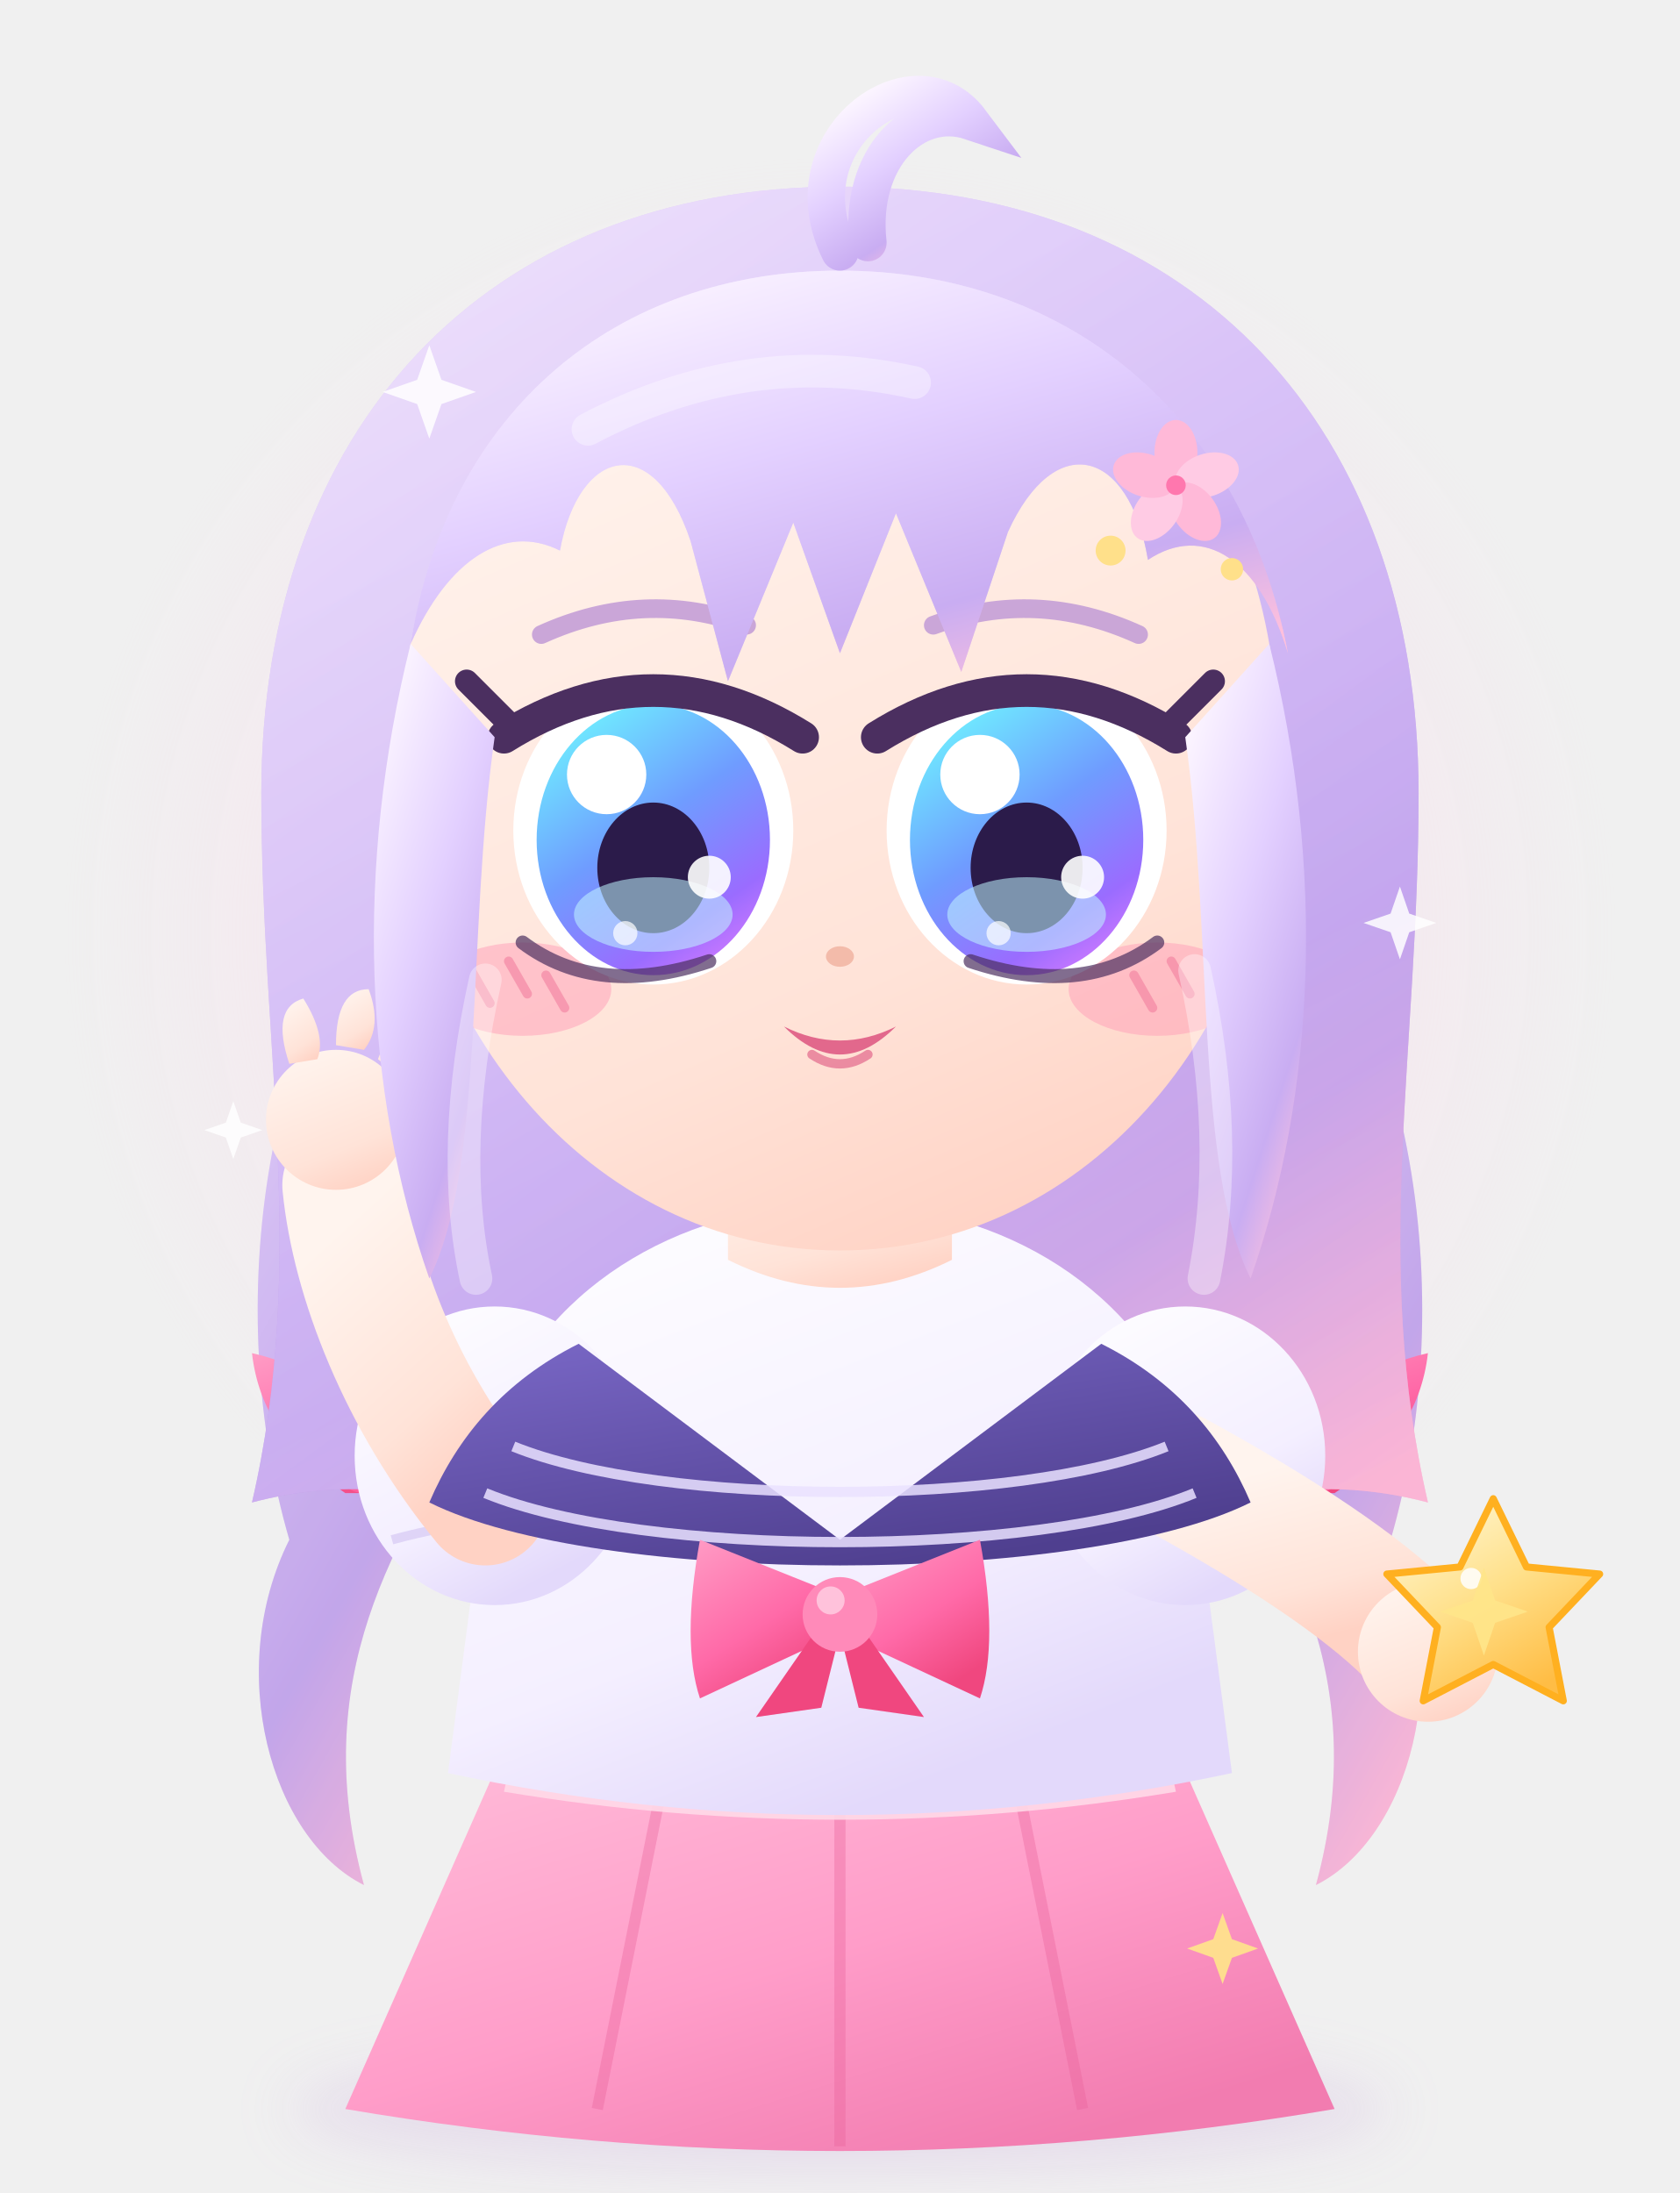
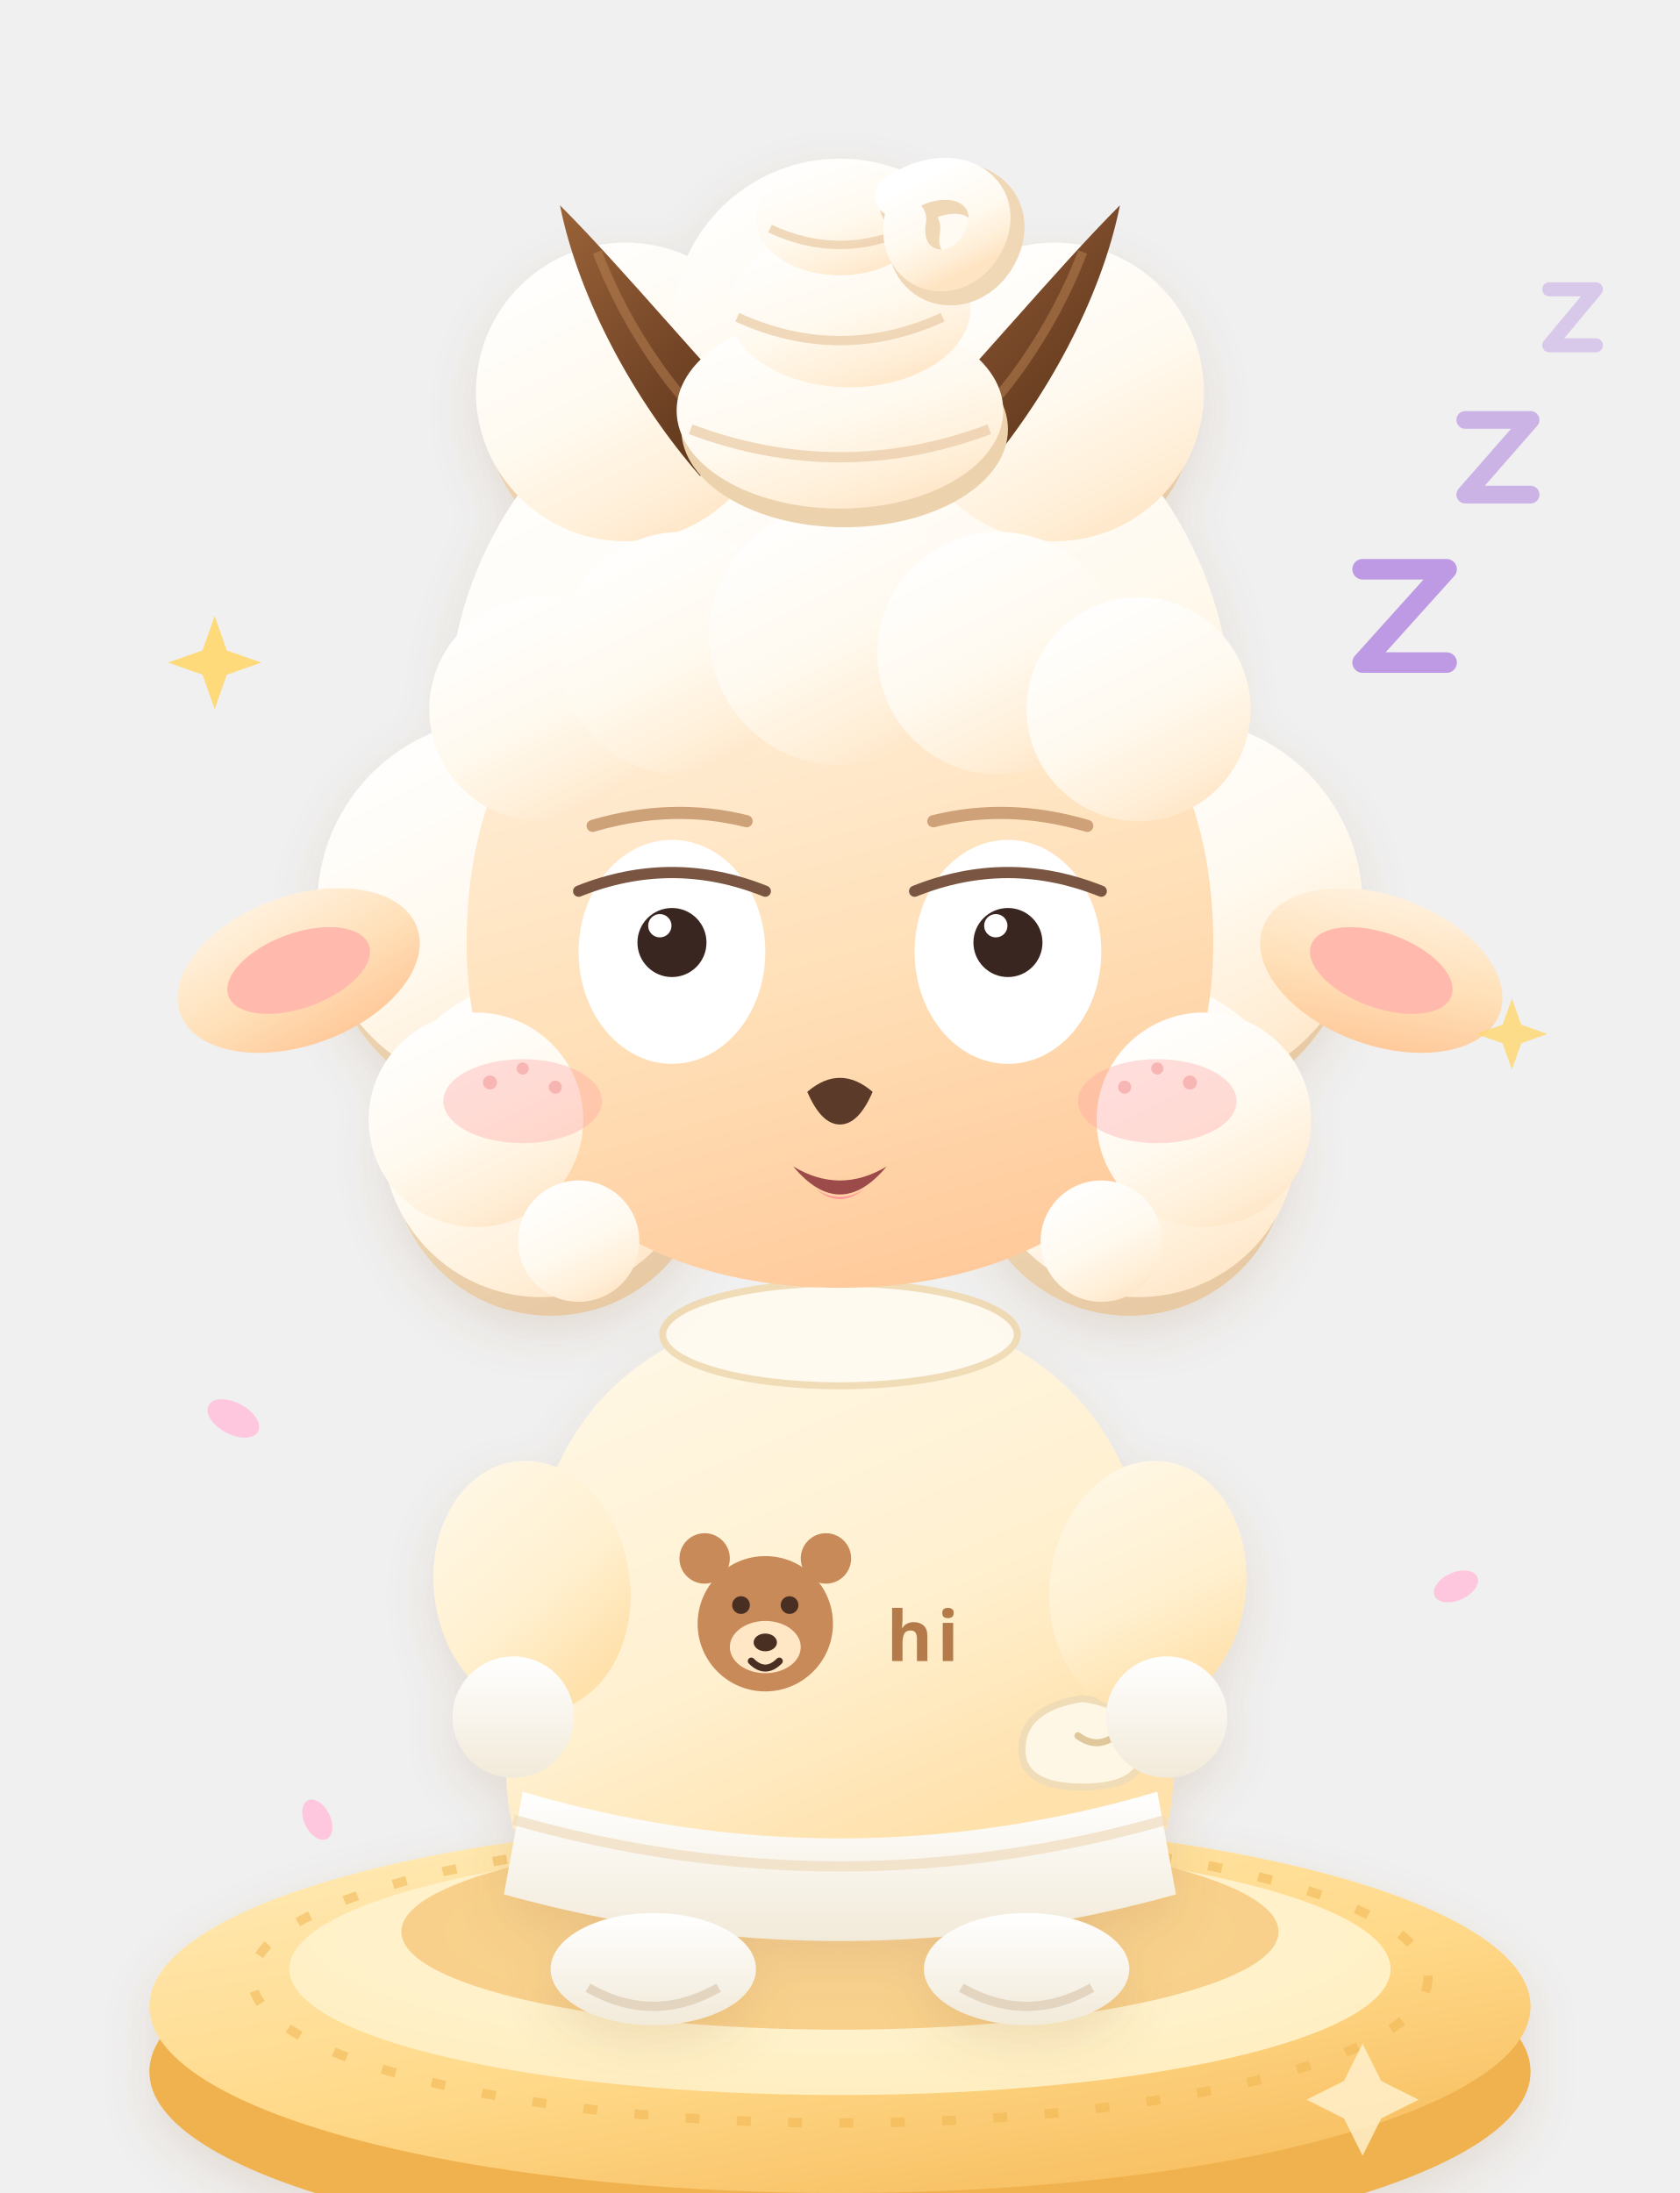
<svg xmlns="http://www.w3.org/2000/svg" viewBox="0 0 360 470" width="360" height="470">
  <defs>
-     <linearGradient id="mHair" x1=".2" y1="0" x2=".8" y2="1">
-       <stop offset="0" stop-color="#fdf7ff" />
-       <stop offset=".42" stop-color="#e3d0ff" />
-       <stop offset=".78" stop-color="#c9adf2" />
-       <stop offset="1" stop-color="#ffc0dc" />
+     <linearGradient id="wWool" x1=".25" y1="0" x2=".75" y2="1">
+       <stop offset="0" stop-color="#ffffff" />
+       <stop offset=".5" stop-color="#fffaf0" />
+       <stop offset=".82" stop-color="#ffefd8" />
+       <stop offset="1" stop-color="#ffe4c4" />
    </linearGradient>
-     <linearGradient id="mHairBack" x1=".3" y1="0" x2=".7" y2="1">
-       <stop offset="0" stop-color="#d8c2f7" />
-       <stop offset=".65" stop-color="#b795e6" />
-       <stop offset="1" stop-color="#f7a8cd" />
+     <linearGradient id="wWoolShade" x1=".3" y1="0" x2=".7" y2="1">
+       <stop offset="0" stop-color="#f4dfc0" />
+       <stop offset="1" stop-color="#e7c9a3" />
    </linearGradient>
-     <linearGradient id="mSkin" x1=".3" y1="0" x2=".7" y2="1">
-       <stop offset="0" stop-color="#fff4ee" />
-       <stop offset=".7" stop-color="#ffe3d8" />
-       <stop offset="1" stop-color="#ffd2c4" />
+     <linearGradient id="wFace" x1=".35" y1="0" x2=".65" y2="1">
+       <stop offset="0" stop-color="#fff1de" />
+       <stop offset=".55" stop-color="#ffe0b8" />
+       <stop offset="1" stop-color="#ffc99a" />
    </linearGradient>
-     <linearGradient id="mIris" x1=".2" y1="0" x2=".8" y2="1">
-       <stop offset="0" stop-color="#6ff2ff" />
-       <stop offset=".45" stop-color="#6f9cff" />
-       <stop offset=".8" stop-color="#9a6cff" />
-       <stop offset="1" stop-color="#d47bff" />
+     <linearGradient id="wHorn" x1="0" y1="0" x2=".8" y2="1">
+       <stop offset="0" stop-color="#9a6338" />
+       <stop offset=".5" stop-color="#7a4a2a" />
+       <stop offset="1" stop-color="#5a3418" />
    </linearGradient>
-     <linearGradient id="mCloth" x1="0" y1="0" x2=".5" y2="1">
+     <linearGradient id="wSweater" x1="0" y1="0" x2=".5" y2="1">
+       <stop offset="0" stop-color="#fff9ea" />
+       <stop offset=".65" stop-color="#fff0cf" />
+       <stop offset="1" stop-color="#ffe1ac" />
+     </linearGradient>
+     <linearGradient id="wPants" x1="0" y1="0" x2="0" y2="1">
      <stop offset="0" stop-color="#ffffff" />
-       <stop offset=".7" stop-color="#f4efff" />
-       <stop offset="1" stop-color="#e3d9fb" />
+       <stop offset="1" stop-color="#f2ead9" />
    </linearGradient>
-     <linearGradient id="mSkirt" x1="0" y1="0" x2=".7" y2="1">
-       <stop offset="0" stop-color="#ffc2dc" />
-       <stop offset=".6" stop-color="#ff9dc9" />
-       <stop offset="1" stop-color="#f27cb0" />
+     <linearGradient id="wCushion" x1=".2" y1="0" x2=".8" y2="1">
+       <stop offset="0" stop-color="#ffe9b3" />
+       <stop offset=".55" stop-color="#ffd989" />
+       <stop offset="1" stop-color="#f7bd5e" />
    </linearGradient>
-     <linearGradient id="mCollar" x1="0" y1="0" x2=".6" y2="1">
-       <stop offset="0" stop-color="#7a68c7" />
-       <stop offset="1" stop-color="#4f3f8f" />
-     </linearGradient>
-     <linearGradient id="mRibbon" x1="0" y1="0" x2=".6" y2="1">
-       <stop offset="0" stop-color="#ff9cc5" />
-       <stop offset=".6" stop-color="#ff6aa8" />
-       <stop offset="1" stop-color="#f0477f" />
-     </linearGradient>
-     <linearGradient id="mStar" x1="0" y1="0" x2=".6" y2="1">
-       <stop offset="0" stop-color="#fffbe0" />
-       <stop offset=".55" stop-color="#ffe08a" />
-       <stop offset="1" stop-color="#ffbd45" />
-     </linearGradient>
-     <radialGradient id="mGlow" cx=".5" cy=".5" r=".5">
-       <stop offset="0" stop-color="#fff3fb" stop-opacity=".85" />
-       <stop offset=".6" stop-color="#ffd9ee" stop-opacity=".35" />
-       <stop offset="1" stop-color="#ffd9ee" stop-opacity="0" />
+     <radialGradient id="wCushionTop" cx=".5" cy=".35" r=".65">
+       <stop offset="0" stop-color="#fff8dd" />
+       <stop offset="1" stop-color="#ffeec0" />
    </radialGradient>
-     <filter id="mSoft" x="-30%" y="-30%" width="160%" height="160%">
-       <feGaussianBlur stdDeviation="6" />
+     <filter id="wShadow" x="-20%" y="-20%" width="140%" height="140%">
+       <feDropShadow dx="0" dy="4" stdDeviation="5" flood-color="#9c6b3f" flood-opacity=".16" />
    </filter>
-     <g id="mSakura">
-       <ellipse cx="0" cy="-7" rx="4.6" ry="7" fill="#ffb9d8" />
-       <ellipse cx="0" cy="-7" rx="4.6" ry="7" fill="#ffcbe4" transform="rotate(72)" />
-       <ellipse cx="0" cy="-7" rx="4.6" ry="7" fill="#ffb9d8" transform="rotate(144)" />
-       <ellipse cx="0" cy="-7" rx="4.6" ry="7" fill="#ffcbe4" transform="rotate(216)" />
-       <ellipse cx="0" cy="-7" rx="4.6" ry="7" fill="#ffb9d8" transform="rotate(288)" />
-       <circle r="2.1" fill="#ff77ae" />
+   </defs>
+   <ellipse cx="180" cy="452" rx="112" ry="12" fill="#c79b6a" opacity=".16" />
+   <g filter="url(#wShadow)">
+     <ellipse cx="180" cy="444" rx="148" ry="40" fill="#f0b24f" />
+     <ellipse cx="180" cy="430" rx="148" ry="40" fill="url(#wCushion)" />
+     <ellipse cx="180" cy="422" rx="118" ry="27" fill="url(#wCushionTop)" />
+     <ellipse cx="180" cy="414" rx="94" ry="21" fill="#f2b456" opacity=".55" />
+     <ellipse cx="180" cy="424" rx="126" ry="31" fill="none" stroke="#f0b652" stroke-width="2" stroke-dasharray="3 8" opacity=".55" />
+     <path d="M292 438 l4 8 8 4 -8 4 -4 8 -4 -8 -8 -4 8 -4z" fill="#fff3d1" opacity=".8" />
+   </g>
+   <g filter="url(#wShadow)">
+     <path d="M180 280 C150 280 124 294 116 324 C110 350 106 376 110 392 Q180 412 250 392 C254 376 250 350 244 324 C236 294 210 280 180 280 Z" fill="url(#wSweater)" />
+     <path d="M112 384 Q180 404 248 384 L252 406 Q180 426 108 406 Z" fill="url(#wPants)" />
+     <path d="M110 390 Q180 410 250 390" stroke="#efdcbe" stroke-width="2.2" fill="none" opacity=".7" />
+     <g transform="translate(164,348)">
+       <circle cx="-13" cy="-14" r="5.4" fill="#c98a5a" />
+       <circle cx="13" cy="-14" r="5.4" fill="#c98a5a" />
+       <circle cx="0" cy="0" r="14.5" fill="#c98a5a" />
+       <ellipse cx="0" cy="5" rx="7.6" ry="5.6" fill="#ffe6c4" />
+       <circle cx="-5.2" cy="-4" r="1.9" fill="#4a2f24" />
+       <circle cx="5.2" cy="-4" r="1.9" fill="#4a2f24" />
+       <ellipse cx="0" cy="4" rx="2.5" ry="1.9" fill="#4a2f24" />
+       <path d="M-3 8 Q0 11 3 8" stroke="#4a2f24" stroke-width="1.5" fill="none" stroke-linecap="round" />
    </g>
-   </defs>
-   <circle cx="180" cy="200" r="168" fill="url(#mGlow)" />
-   <ellipse cx="180" cy="452" rx="118" ry="14" fill="#b98ad6" opacity=".18" filter="url(#mSoft)" />
-   <g>
-     <path d="M96 172 C54 214 48 282 62 330 C48 358 58 394 78 404 C66 360 84 330 104 300 C92 256 92 210 108 180 Z" fill="url(#mHairBack)" />
-     <path d="M264 172 C306 214 312 282 298 330 C312 358 302 394 282 404 C294 360 276 330 256 300 C268 256 268 210 252 180 Z" fill="url(#mHairBack)" />
-     <path d="M96 172 C54 214 48 282 62 330 C48 358 58 394 78 404 C66 360 84 330 104 300 C92 256 92 210 108 180 Z" fill="#fff" opacity=".16" />
-     <path d="M264 172 C306 214 312 282 298 330 C312 358 302 394 282 404 C294 360 276 330 256 300 C268 256 268 210 252 180 Z" fill="#fff" opacity=".16" />
-     <g fill="url(#mRibbon)">
-       <path d="M74 320 q-18 -12 -20 -30 q18 4 26 20 q10 -16 28 -18 q-4 18 -22 28 z" />
-       <path d="M286 320 q18 -12 20 -30 q-18 4 -26 20 q-10 -16 -28 -18 q4 18 22 28 z" />
+     <text x="190" y="356" font-family="'Segoe UI', system-ui, sans-serif" font-size="15" font-weight="700" fill="#b57a4a" letter-spacing="1">hi</text>
+     <path d="M232 364 q13 2 13 11 q0 8 -13 8 q-13 0 -13 -8 q0 -9 13 -11z" fill="#fff7e5" stroke="#f0dcb6" stroke-width="1.5" />
+     <path d="M239 372 q-4 3 -8 0" stroke="#e0c79c" stroke-width="1.5" fill="none" stroke-linecap="round" />
+     <ellipse cx="114" cy="340" rx="21" ry="27" fill="url(#wSweater)" transform="rotate(-8 114 340)" />
+     <ellipse cx="246" cy="340" rx="21" ry="27" fill="url(#wSweater)" transform="rotate(8 246 340)" />
+     <circle cx="110" cy="368" r="13" fill="url(#wPants)" />
+     <circle cx="250" cy="368" r="13" fill="url(#wPants)" />
+     <ellipse cx="140" cy="422" rx="22" ry="12" fill="url(#wPants)" />
+     <ellipse cx="220" cy="422" rx="22" ry="12" fill="url(#wPants)" />
+     <path d="M126 426 Q140 434 154 426" stroke="#e3d5bf" stroke-width="2" fill="none" />
+     <path d="M206 426 Q220 434 234 426" stroke="#e3d5bf" stroke-width="2" fill="none" />
+   </g>
+   <ellipse cx="180" cy="286" rx="38" ry="11" fill="#fffaf0" stroke="#f0dcb6" stroke-width="1.5" />
+   <g filter="url(#wShadow)">
+     <g fill="url(#wWoolShade)">
+       <circle cx="180" cy="158" r="84" />
+       <circle cx="110" cy="198" r="40" />
+       <circle cx="250" cy="198" r="40" />
+       <circle cx="118" cy="248" r="34" />
+       <circle cx="242" cy="248" r="34" />
+       <circle cx="136" cy="88" r="32" />
+       <circle cx="180" cy="74" r="36" />
+       <circle cx="224" cy="88" r="32" />
    </g>
-     <circle cx="78" cy="314" r="6" fill="#ff5f9e" />
-     <circle cx="282" cy="314" r="6" fill="#ff5f9e" />
-   </g>
-   <path d="M180 40 C104 40 56 92 56 170 C56 226 66 270 54 322 C92 312 122 330 142 350 L218 350 C238 330 268 312 306 322 C294 270 304 226 304 170 C304 92 256 40 180 40 Z" fill="url(#mHairBack)" />
-   <path d="M180 40 C104 40 56 92 56 170 C56 226 66 270 54 322 C92 312 122 330 142 350 L218 350 C238 330 268 312 306 322 C294 270 304 226 304 170 C304 92 256 40 180 40 Z" fill="url(#mHair)" opacity=".55" />
-   <path d="M112 366 L248 366 L286 452 Q180 470 74 452 Z" fill="url(#mSkirt)" />
-   <g stroke="#e85f97" stroke-width="2.4" opacity=".35" fill="none">
-     <path d="M144 372 L128 452" />
-     <path d="M180 372 L180 460" />
-     <path d="M216 372 L232 452" />
-   </g>
-   <path d="M112 366 L248 366 L252 384 Q180 396 108 384 Z" fill="#ffd9e8" opacity=".9" />
-   <path d="M180 258 C148 258 118 274 106 304 L96 380 Q180 398 264 380 L254 304 C242 274 212 258 180 258 Z" fill="url(#mCloth)" />
-   <ellipse cx="106" cy="312" rx="30" ry="32" fill="url(#mCloth)" />
-   <ellipse cx="254" cy="312" rx="30" ry="32" fill="url(#mCloth)" />
-   <g stroke="#d9cdf5" stroke-width="2" fill="none" opacity=".8">
-     <path d="M84 330 q22 -6 42 -4" />
-     <path d="M234 326 q22 -2 42 4" />
-   </g>
-   <g stroke="url(#mSkin)" stroke-width="27" stroke-linecap="round" fill="none">
-     <path d="M104 322 C86 300 76 274 74 254" />
-     <path d="M252 316 C274 328 292 340 302 350" />
-   </g>
-   <g fill="url(#mSkin)">
-     <circle cx="72" cy="240" r="15" />
-     <path d="M62 228 q-4 -12 3 -14 q5 8 3 13 z" />
-     <path d="M72 224 q0 -12 7 -12 q3 8 -1 13 z" />
-     <path d="M81 227 q4 -11 10 -8 q0 8 -5 12 z" />
-   </g>
-   <g fill="url(#mSkin)">
-     <circle cx="306" cy="354" r="15" />
-     <path d="M312 340 q11 -7 14 2 q-7 7 -15 6z" />
-   </g>
-   <g transform="translate(320,344) scale(.95)">
-     <path d="M0 -24 L7.5 -8.6 L24 -7 L12.6 5 L15.8 21.6 L0 13.4 L-15.8 21.6 L-12.6 5 L-24 -7 L-7.5 -8.6 Z" fill="url(#mStar)" stroke="#ffb020" stroke-width="1.6" stroke-linejoin="round" />
-     <circle cx="-5" cy="-6" r="2.4" fill="#fff" opacity=".85" />
-   </g>
-   <g fill="#ffe58a" opacity=".9">
-     <path d="M318 336 l2.4 7 7 2.4 -7 2.4 -2.4 7 -2.4 -7 -7 -2.4 7 -2.4z" />
-     <path d="M262 410 l2 5.6 5.6 2 -5.6 2 -2 5.6 -2 -5.6 -5.6 -2 5.6 -2z" />
-   </g>
-   <path d="M124 288 L180 330 L236 288 C252 296 262 308 268 322 C232 340 128 340 92 322 C98 308 108 296 124 288 Z" fill="url(#mCollar)" />
-   <g stroke="#eae2ff" stroke-width="2.2" fill="none" opacity=".85">
-     <path d="M104 320 C138 334 222 334 256 320" />
-     <path d="M110 310 C142 323 218 323 250 310" />
-   </g>
-   <g transform="translate(180,342)">
-     <path d="M0 0 L-30 -12 Q-34 10 -30 22 L0 8 Z" fill="url(#mRibbon)" />
-     <path d="M0 0 L30 -12 Q34 10 30 22 L0 8 Z" fill="url(#mRibbon)" />
-     <path d="M0 0 L-18 26 L-4 24 L0 8 Z" fill="#f0477f" />
-     <path d="M0 0 L18 26 L4 24 L0 8 Z" fill="#f0477f" />
-     <circle cx="0" cy="4" r="8" fill="#ff8ab9" />
-     <circle cx="-2" cy="1" r="3" fill="#ffd0e4" opacity=".8" />
-   </g>
-   <path d="M156 244 h48 v26 q-24 12 -48 0 z" fill="url(#mSkin)" />
-   <path d="M156 244 h48 v10 q-24 10 -48 0 z" fill="#f0b7a8" opacity=".55" />
-   <ellipse cx="92" cy="184" rx="11" ry="16" fill="url(#mSkin)" />
-   <ellipse cx="268" cy="184" rx="11" ry="16" fill="url(#mSkin)" />
-   <path d="M180 62 C118 62 86 104 86 162 C86 218 126 268 180 268 C234 268 274 218 274 162 C274 104 242 62 180 62 Z" fill="url(#mSkin)" />
-   <g fill="#ff9db8" opacity=".5">
-     <ellipse cx="112" cy="212" rx="19" ry="10" />
-     <ellipse cx="248" cy="212" rx="19" ry="10" />
-   </g>
-   <g stroke="#f0789a" stroke-width="2" stroke-linecap="round" opacity=".55">
-     <path d="M101 208 l4 7" />
-     <path d="M109 206 l4 7" />
-     <path d="M117 209 l4 7" />
-     <path d="M243 209 l4 7" />
-     <path d="M251 206 l4 7" />
-     <path d="M259 208 l4 7" />
+     <g fill="url(#wWool)">
+       <circle cx="180" cy="154" r="84" />
+       <circle cx="108" cy="194" r="40" />
+       <circle cx="252" cy="194" r="40" />
+       <circle cx="116" cy="244" r="34" />
+       <circle cx="244" cy="244" r="34" />
+       <circle cx="134" cy="84" r="32" />
+       <circle cx="180" cy="70" r="36" />
+       <circle cx="226" cy="84" r="32" />
+     </g>
  </g>
  <g>
-     <ellipse cx="140" cy="178" rx="30" ry="33" fill="#fff" />
-     <ellipse cx="140" cy="180" rx="25" ry="29" fill="url(#mIris)" />
-     <ellipse cx="140" cy="186" rx="12" ry="14" fill="#2b1b4a" />
-     <ellipse cx="140" cy="196" rx="17" ry="8" fill="#bff6ff" opacity=".55" />
-     <circle cx="130" cy="166" r="8.5" fill="#fff" />
-     <circle cx="152" cy="188" r="4.6" fill="#fff" opacity=".9" />
-     <circle cx="134" cy="200" r="2.6" fill="#fff" opacity=".7" />
-     <path d="M108 158 Q140 138 172 158" stroke="#4b2f60" stroke-width="7" fill="none" stroke-linecap="round" />
-     <path d="M110 156 L100 146" stroke="#4b2f60" stroke-width="5" stroke-linecap="round" />
-     <path d="M112 202 Q128 214 152 206" stroke="#4b2f60" stroke-width="3" fill="none" stroke-linecap="round" opacity=".7" />
-     <ellipse cx="220" cy="178" rx="30" ry="33" fill="#fff" />
-     <ellipse cx="220" cy="180" rx="25" ry="29" fill="url(#mIris)" />
-     <ellipse cx="220" cy="186" rx="12" ry="14" fill="#2b1b4a" />
-     <ellipse cx="220" cy="196" rx="17" ry="8" fill="#bff6ff" opacity=".55" />
-     <circle cx="210" cy="166" r="8.5" fill="#fff" />
-     <circle cx="232" cy="188" r="4.6" fill="#fff" opacity=".9" />
-     <circle cx="214" cy="200" r="2.6" fill="#fff" opacity=".7" />
-     <path d="M188 158 Q220 138 252 158" stroke="#4b2f60" stroke-width="7" fill="none" stroke-linecap="round" />
-     <path d="M250 156 L260 146" stroke="#4b2f60" stroke-width="5" stroke-linecap="round" />
-     <path d="M208 206 Q232 214 248 202" stroke="#4b2f60" stroke-width="3" fill="none" stroke-linecap="round" opacity=".7" />
+     <path d="M150 102 C136 86 124 64 120 44 C134 58 152 80 166 94 Z" fill="url(#wHorn)" />
+     <path d="M128 54 C134 70 146 88 158 96" stroke="#c08a58" stroke-width="2" fill="none" opacity=".45" />
+     <path d="M210 102 C224 86 236 64 240 44 C226 58 208 80 194 94 Z" fill="url(#wHorn)" />
+     <path d="M232 54 C226 70 214 88 202 96" stroke="#c08a58" stroke-width="2" fill="none" opacity=".45" />
  </g>
-   <g stroke="#c19ad6" stroke-width="4" stroke-linecap="round" fill="none" opacity=".85">
-     <path d="M116 136 Q138 126 160 134" />
-     <path d="M200 134 Q222 126 244 136" />
+   <path d="M180 124 C128 124 100 156 100 202 C100 248 132 276 180 276 C228 276 260 248 260 202 C260 156 232 124 180 124 Z" fill="url(#wFace)" />
+   <g fill="url(#wWool)">
+     <circle cx="116" cy="152" r="24" />
+     <circle cx="146" cy="140" r="26" />
+     <circle cx="180" cy="136" r="28" />
+     <circle cx="214" cy="140" r="26" />
+     <circle cx="244" cy="152" r="24" />
  </g>
-   <ellipse cx="180" cy="205" rx="3" ry="2.2" fill="#f0b09f" opacity=".8" />
-   <path d="M168 220 Q180 232 192 220 Q180 226 168 220 Z" fill="#e2688c" />
-   <path d="M174 226 Q180 230 186 226" stroke="#e2688c" stroke-width="2" fill="none" stroke-linecap="round" opacity=".7" />
-   <path d="M180 58 C132 58 96 88 88 138 C96 120 108 112 120 118 C124 96 140 92 148 116 L156 146 L170 112 L180 140 L192 110 L206 144 L216 114 C226 92 242 96 246 120 C258 112 270 120 276 140 C266 88 228 58 180 58 Z" fill="url(#mHair)" />
-   <path d="M180 58 C132 58 96 88 88 138 C96 120 108 112 120 118 C124 96 140 92 148 116 L156 146 L170 112 L180 140 L192 110 L206 144 L216 114 C226 92 242 96 246 120 C258 112 270 120 276 140 C266 88 228 58 180 58 Z" fill="url(#mHair)" opacity=".5" />
-   <path d="M88 138 C76 186 78 234 92 274 C104 250 100 200 106 158 Z" fill="url(#mHair)" />
-   <path d="M272 138 C284 186 282 234 268 274 C256 250 260 200 254 158 Z" fill="url(#mHair)" />
-   <g stroke="#fff" stroke-width="7" stroke-linecap="round" fill="none" opacity=".35">
-     <path d="M126 92 Q160 74 196 82" />
-     <path d="M104 210 Q96 246 102 274" />
-     <path d="M256 208 Q264 244 258 274" />
+   <g>
+     <g transform="rotate(-20 64 208)">
+       <ellipse cx="64" cy="208" rx="27" ry="16" fill="url(#wFace)" />
+       <ellipse cx="64" cy="208" rx="16" ry="8" fill="#ffb9ad" />
+     </g>
+     <g transform="rotate(20 296 208)">
+       <ellipse cx="296" cy="208" rx="27" ry="16" fill="url(#wFace)" />
+       <ellipse cx="296" cy="208" rx="16" ry="8" fill="#ffb9ad" />
+     </g>
  </g>
-   <path d="M180 54 C168 30 196 10 208 26 C196 22 184 34 186 52" fill="none" stroke="url(#mHair)" stroke-width="8" stroke-linecap="round" />
-   <g transform="translate(252,104)">
-     <use href="#mSakura" />
-     <circle cx="-14" cy="14" r="3.2" fill="#ffe08a" />
-     <circle cx="12" cy="18" r="2.4" fill="#ffe08a" />
+   <g fill="url(#wWool)">
+     <circle cx="102" cy="240" r="23" />
+     <circle cx="258" cy="240" r="23" />
+     <circle cx="124" cy="266" r="13" />
+     <circle cx="236" cy="266" r="13" />
  </g>
-   <g fill="#fff" opacity=".85">
-     <path d="M92 74 l2.6 7.4 7.4 2.6 -7.4 2.6 -2.6 7.4 -2.6 -7.4 -7.4 -2.6 7.4 -2.6z" />
-     <path d="M300 190 l2 5.8 5.8 2 -5.8 2 -2 5.8 -2 -5.8 -5.8 -2 5.8 -2z" />
-     <path d="M50 236 l1.6 4.6 4.6 1.6 -4.6 1.6 -1.6 4.6 -1.6 -4.6 -4.6 -1.6 4.6 -1.6z" />
+   <g>
+     <ellipse cx="144" cy="204" rx="20" ry="24" fill="#ffffff" />
+     <circle cx="144" cy="202" r="7.4" fill="#3a2620" />
+     <circle cx="141.4" cy="198.4" r="2.5" fill="#ffffff" />
+     <path d="M124 191 Q144 183 164 191" stroke="#7a5642" stroke-width="2.4" fill="none" stroke-linecap="round" />
+     <ellipse cx="216" cy="204" rx="20" ry="24" fill="#ffffff" />
+     <circle cx="216" cy="202" r="7.4" fill="#3a2620" />
+     <circle cx="213.4" cy="198.4" r="2.5" fill="#ffffff" />
+     <path d="M196 191 Q216 183 236 191" stroke="#7a5642" stroke-width="2.4" fill="none" stroke-linecap="round" />
+   </g>
+   <g stroke="#c99a70" stroke-width="2.6" stroke-linecap="round" fill="none" opacity=".9">
+     <path d="M127 177 Q144 172 160 176" />
+     <path d="M200 176 Q216 172 233 177" />
+   </g>
+   <g fill="#ff9f9f" opacity=".34">
+     <ellipse cx="112" cy="236" rx="17" ry="9" />
+     <ellipse cx="248" cy="236" rx="17" ry="9" />
+   </g>
+   <g fill="#ef8f8f" opacity=".5">
+     <circle cx="105" cy="232" r="1.5" />
+     <circle cx="112" cy="229" r="1.3" />
+     <circle cx="119" cy="233" r="1.4" />
+     <circle cx="241" cy="233" r="1.4" />
+     <circle cx="248" cy="229" r="1.3" />
+     <circle cx="255" cy="232" r="1.5" />
+   </g>
+   <path d="M173 234 Q180 228 187 234 Q184 241 180 241 Q176 241 173 234 Z" fill="#5b3a2a" />
+   <path d="M170 250 Q180 262 190 250 Q180 256 170 250 Z" fill="#9d4a4a" />
+   <path d="M175 255 Q180 259 185 255 Q180 258 175 255 Z" fill="#ff9a9a" />
+   <g>
+     <ellipse cx="181" cy="92" rx="35" ry="21" fill="#edd2ae" />
+     <ellipse cx="180" cy="88" rx="35" ry="21" fill="url(#wWool)" />
+     <path d="M148 92 Q180 104 212 92" stroke="#ecd0ac" stroke-width="2.2" fill="none" opacity=".8" />
+     <ellipse cx="182" cy="66" rx="26" ry="17" fill="url(#wWool)" />
+     <path d="M158 68 Q180 78 202 68" stroke="#ecd0ac" stroke-width="2" fill="none" opacity=".8" />
+     <ellipse cx="180" cy="47" rx="18" ry="12" fill="url(#wWool)" />
+     <path d="M165 49 Q180 56 195 49" stroke="#ecd0ac" stroke-width="1.8" fill="none" opacity=".8" />
+     <path d="M193 42 C206 33 218 42 211 53 C205 62 193 58 195 47" fill="none" stroke="#f0d7b6" stroke-width="11" stroke-linecap="round" transform="translate(1,2)" />
+     <path d="M192 42 C205 33 217 42 210 53 C204 62 192 58 194 47" fill="none" stroke="url(#wWool)" stroke-width="9" stroke-linecap="round" />
+   </g>
+   <g fill="none" stroke="#b48be0" stroke-linecap="round" stroke-linejoin="round">
+     <path d="M292 122 h18 l-18 20 h18" stroke-width="4.4" opacity=".85" />
+     <path d="M314 90 h14 l-14 16 h14" stroke-width="3.8" opacity=".6" />
+     <path d="M332 62 h10 l-10 12 h10" stroke-width="3" opacity=".4" />
+   </g>
+   <g fill="#ffd76e">
+     <path d="M46 132 l2.6 7.4 7.4 2.6 -7.4 2.6 -2.6 7.4 -2.6 -7.4 -7.4 -2.6 7.4 -2.6z" opacity=".9" />
+     <path d="M324 214 l2 5.6 5.6 2 -5.6 2 -2 5.6 -2 -5.6 -5.6 -2 5.6 -2z" opacity=".8" />
+   </g>
+   <g fill="#ffc2da" opacity=".9">
+     <ellipse cx="50" cy="304" rx="6" ry="3.4" transform="rotate(28 50 304)" />
+     <ellipse cx="312" cy="340" rx="5" ry="3" transform="rotate(-24 312 340)" />
+     <ellipse cx="68" cy="390" rx="4.6" ry="2.8" transform="rotate(64 68 390)" />
  </g>
</svg>
